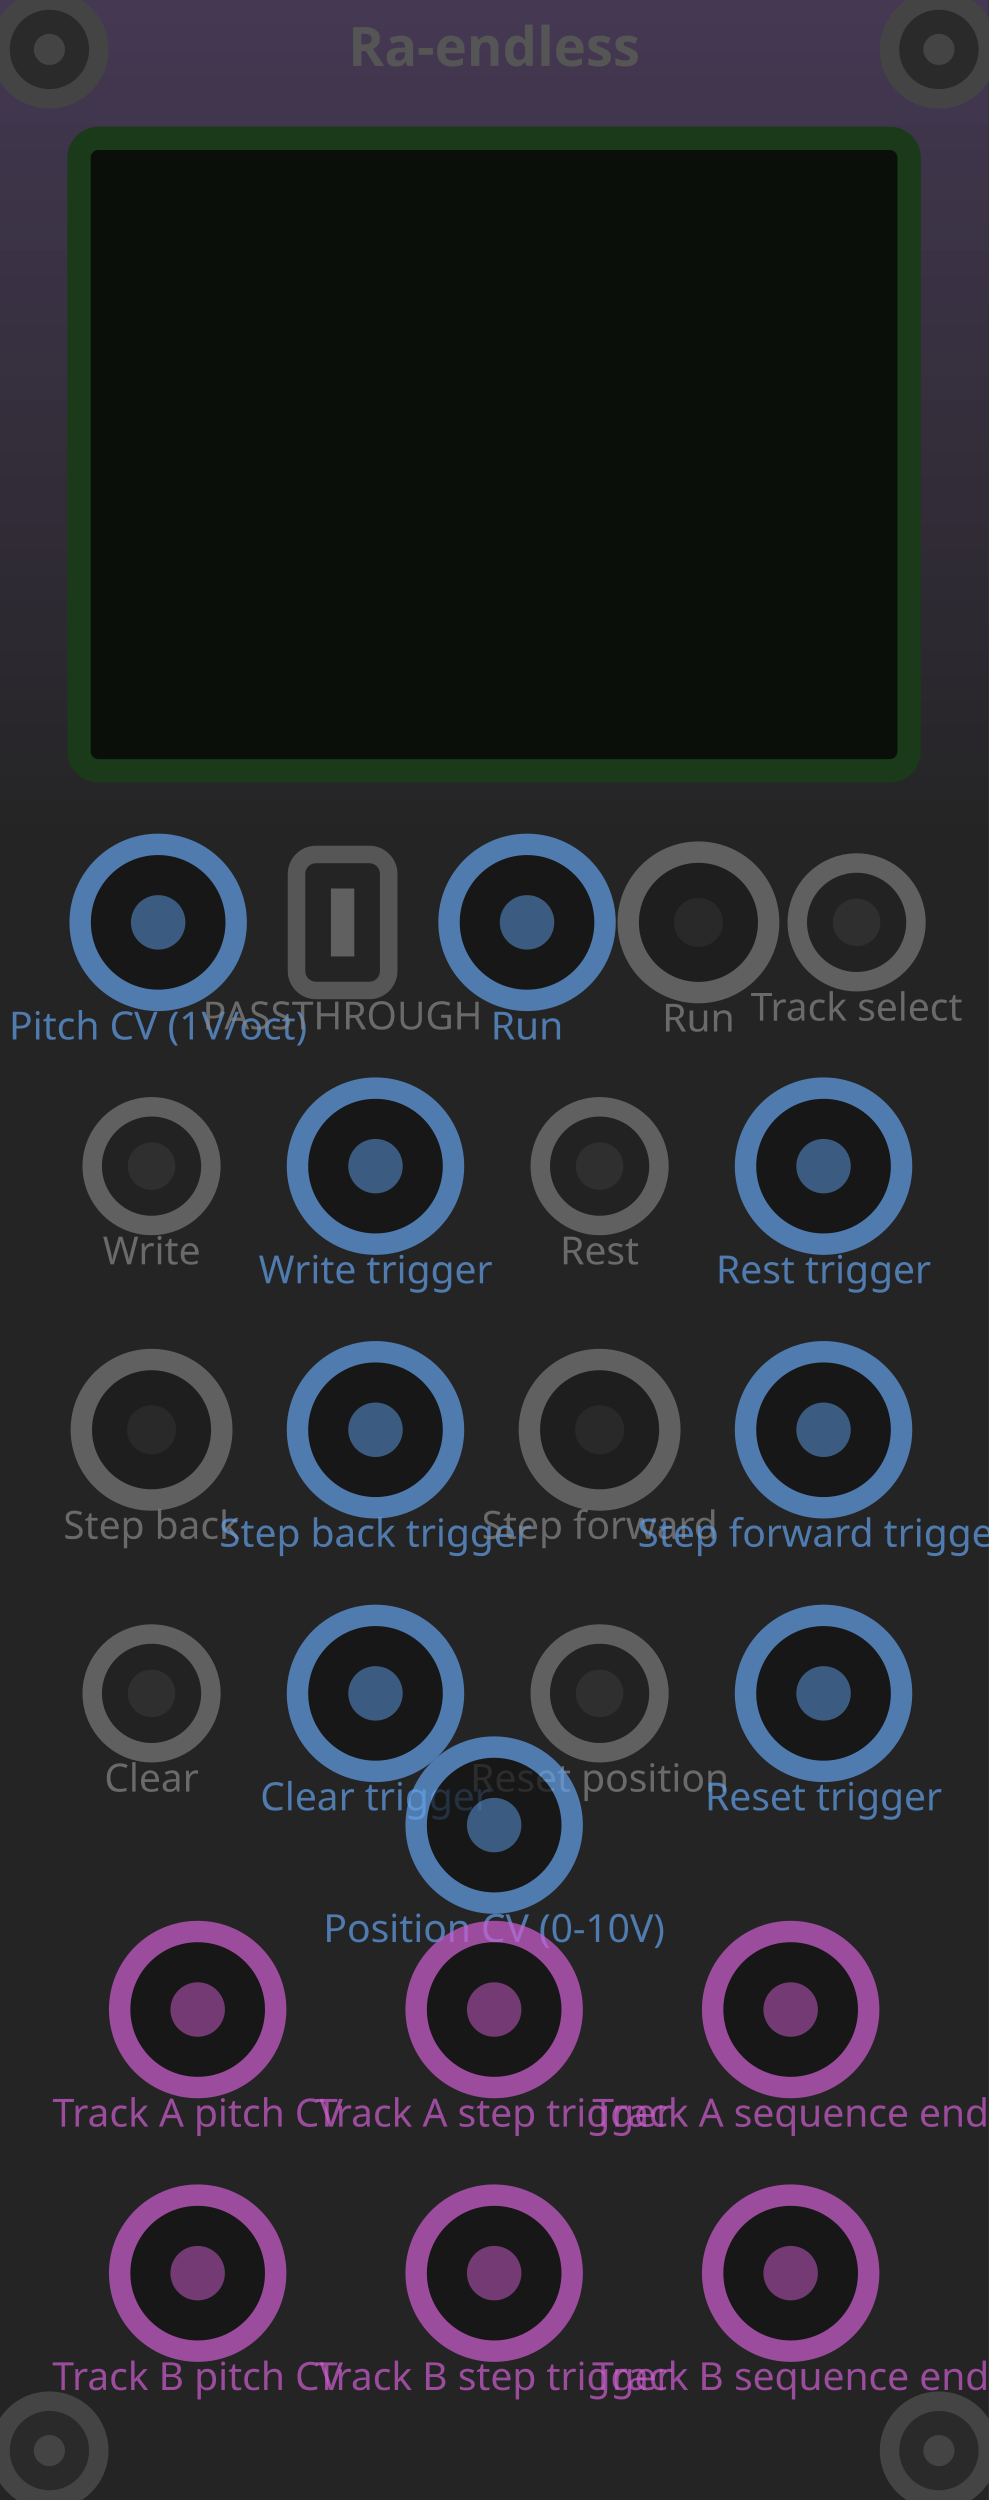
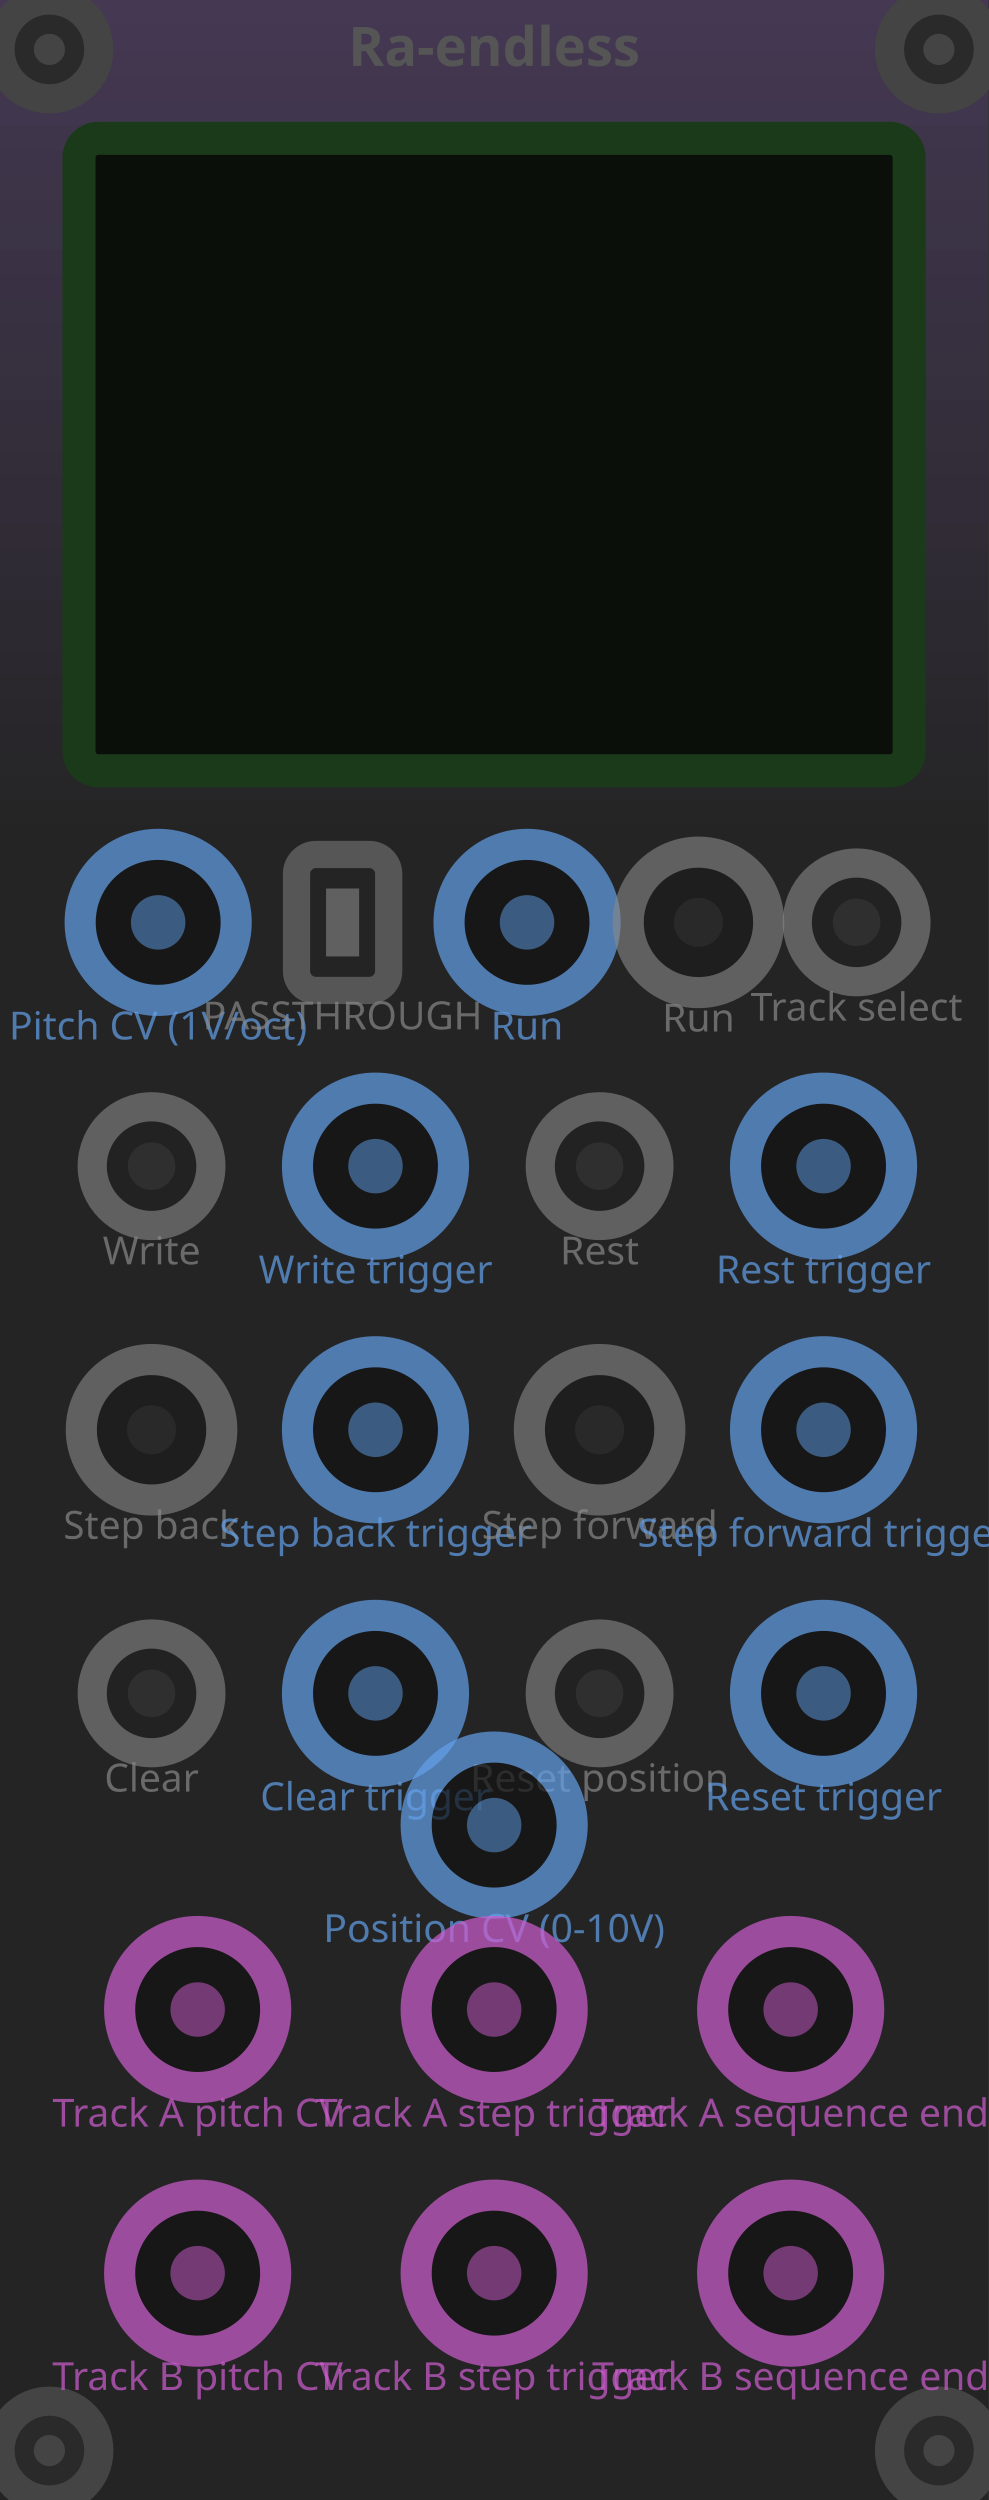
<svg xmlns="http://www.w3.org/2000/svg" viewBox="0 0 50.80 128.5" width="50.80mm" height="128.5mm">
-   <rect x="0.3" y="0.3" width="50.20" height="127.9" fill="none" stroke="#333" stroke-width="1" />
+   <rect x="0.3" y="0.3" width="50.20" height="127.9" fill="none" stroke="#333" stroke-width="1.5" />
  <rect x="0" y="0.000" width="50.80" height="1.295" fill="#443852" />
  <rect x="0" y="1.285" width="50.80" height="1.295" fill="#433751" />
  <rect x="0" y="2.570" width="50.80" height="1.295" fill="#42374f" />
  <rect x="0" y="3.855" width="50.80" height="1.295" fill="#41364e" />
  <rect x="0" y="5.140" width="50.80" height="1.295" fill="#40364d" />
  <rect x="0" y="6.425" width="50.80" height="1.295" fill="#3f354b" />
  <rect x="0" y="7.710" width="50.80" height="1.295" fill="#3e344a" />
  <rect x="0" y="8.995" width="50.80" height="1.295" fill="#3d3448" />
  <rect x="0" y="10.280" width="50.80" height="1.295" fill="#3c3347" />
  <rect x="0" y="11.565" width="50.80" height="1.295" fill="#3b3346" />
  <rect x="0" y="12.850" width="50.80" height="1.295" fill="#3a3244" />
  <rect x="0" y="14.135" width="50.80" height="1.295" fill="#393143" />
  <rect x="0" y="15.420" width="50.80" height="1.295" fill="#383142" />
  <rect x="0" y="16.705" width="50.80" height="1.295" fill="#373040" />
  <rect x="0" y="17.990" width="50.80" height="1.295" fill="#36303f" />
  <rect x="0" y="19.275" width="50.80" height="1.295" fill="#352f3e" />
  <rect x="0" y="20.560" width="50.80" height="1.295" fill="#342e3c" />
  <rect x="0" y="21.845" width="50.80" height="1.295" fill="#342e3b" />
  <rect x="0" y="23.130" width="50.80" height="1.295" fill="#332d39" />
  <rect x="0" y="24.415" width="50.80" height="1.295" fill="#322c38" />
  <rect x="0" y="25.700" width="50.80" height="1.295" fill="#312c37" />
  <rect x="0" y="26.985" width="50.80" height="1.295" fill="#302b35" />
  <rect x="0" y="28.270" width="50.80" height="1.295" fill="#2f2b34" />
  <rect x="0" y="29.555" width="50.80" height="1.295" fill="#2e2a33" />
  <rect x="0" y="30.840" width="50.80" height="1.295" fill="#2d2931" />
  <rect x="0" y="32.125" width="50.80" height="1.295" fill="#2c2930" />
  <rect x="0" y="33.410" width="50.80" height="1.295" fill="#2b282f" />
  <rect x="0" y="34.695" width="50.80" height="1.295" fill="#2a282d" />
  <rect x="0" y="35.980" width="50.80" height="1.295" fill="#29272c" />
  <rect x="0" y="37.265" width="50.80" height="1.295" fill="#28262a" />
  <rect x="0" y="38.550" width="50.80" height="1.295" fill="#272629" />
  <rect x="0" y="39.835" width="50.80" height="1.295" fill="#262528" />
  <rect x="0" y="41.120" width="50.80" height="1.295" fill="#252526" />
  <rect x="0" y="42.405" width="50.80" height="1.295" fill="#242425" />
  <rect x="0" y="43.690" width="50.80" height="1.295" fill="#242425" />
  <rect x="0" y="44.975" width="50.80" height="1.295" fill="#242425" />
  <rect x="0" y="46.260" width="50.80" height="1.295" fill="#242425" />
  <rect x="0" y="47.545" width="50.80" height="1.295" fill="#242425" />
  <rect x="0" y="48.830" width="50.80" height="1.295" fill="#242425" />
  <rect x="0" y="50.115" width="50.80" height="1.295" fill="#242425" />
  <rect x="0" y="51.400" width="50.80" height="1.295" fill="#242425" />
  <rect x="0" y="52.685" width="50.80" height="1.295" fill="#242425" />
  <rect x="0" y="53.970" width="50.80" height="1.295" fill="#242425" />
  <rect x="0" y="55.255" width="50.80" height="1.295" fill="#242425" />
  <rect x="0" y="56.540" width="50.80" height="1.295" fill="#242425" />
  <rect x="0" y="57.825" width="50.80" height="1.295" fill="#242425" />
  <rect x="0" y="59.110" width="50.80" height="1.295" fill="#242425" />
  <rect x="0" y="60.395" width="50.80" height="1.295" fill="#242425" />
  <rect x="0" y="61.680" width="50.80" height="1.295" fill="#242425" />
  <rect x="0" y="62.965" width="50.80" height="1.295" fill="#242425" />
  <rect x="0" y="64.250" width="50.80" height="1.295" fill="#242425" />
  <rect x="0" y="65.535" width="50.80" height="1.295" fill="#242425" />
  <rect x="0" y="66.820" width="50.80" height="1.295" fill="#242425" />
  <rect x="0" y="68.105" width="50.80" height="1.295" fill="#242425" />
  <rect x="0" y="69.390" width="50.80" height="1.295" fill="#242425" />
  <rect x="0" y="70.675" width="50.80" height="1.295" fill="#242425" />
  <rect x="0" y="71.960" width="50.80" height="1.295" fill="#242425" />
  <rect x="0" y="73.245" width="50.80" height="1.295" fill="#242425" />
  <rect x="0" y="74.530" width="50.80" height="1.295" fill="#242425" />
  <rect x="0" y="75.815" width="50.80" height="1.295" fill="#242425" />
  <rect x="0" y="77.100" width="50.80" height="1.295" fill="#242425" />
  <rect x="0" y="78.385" width="50.80" height="1.295" fill="#242425" />
  <rect x="0" y="79.670" width="50.80" height="1.295" fill="#242425" />
  <rect x="0" y="80.955" width="50.80" height="1.295" fill="#242425" />
  <rect x="0" y="82.240" width="50.80" height="1.295" fill="#242425" />
  <rect x="0" y="83.525" width="50.80" height="1.295" fill="#242425" />
  <rect x="0" y="84.810" width="50.80" height="1.295" fill="#242425" />
  <rect x="0" y="86.095" width="50.80" height="1.295" fill="#242425" />
  <rect x="0" y="87.380" width="50.80" height="1.295" fill="#242425" />
  <rect x="0" y="88.665" width="50.80" height="1.295" fill="#242425" />
  <rect x="0" y="89.950" width="50.80" height="1.295" fill="#242425" />
  <rect x="0" y="91.235" width="50.80" height="1.295" fill="#242425" />
  <rect x="0" y="92.520" width="50.80" height="1.295" fill="#242425" />
  <rect x="0" y="93.805" width="50.80" height="1.295" fill="#242425" />
  <rect x="0" y="95.090" width="50.80" height="1.295" fill="#242425" />
  <rect x="0" y="96.375" width="50.80" height="1.295" fill="#242425" />
  <rect x="0" y="97.660" width="50.80" height="1.295" fill="#242425" />
  <rect x="0" y="98.945" width="50.80" height="1.295" fill="#242425" />
  <rect x="0" y="100.230" width="50.80" height="1.295" fill="#242425" />
  <rect x="0" y="101.515" width="50.80" height="1.295" fill="#242425" />
  <rect x="0" y="102.800" width="50.80" height="1.295" fill="#242425" />
  <rect x="0" y="104.085" width="50.80" height="1.295" fill="#242425" />
  <rect x="0" y="105.370" width="50.80" height="1.295" fill="#242425" />
  <rect x="0" y="106.655" width="50.80" height="1.295" fill="#242425" />
  <rect x="0" y="107.940" width="50.80" height="1.295" fill="#242425" />
  <rect x="0" y="109.225" width="50.80" height="1.295" fill="#242425" />
  <rect x="0" y="110.510" width="50.80" height="1.295" fill="#242425" />
  <rect x="0" y="111.795" width="50.80" height="1.295" fill="#242425" />
  <rect x="0" y="113.080" width="50.80" height="1.295" fill="#242425" />
  <rect x="0" y="114.365" width="50.80" height="1.295" fill="#242425" />
  <rect x="0" y="115.650" width="50.80" height="1.295" fill="#242425" />
  <rect x="0" y="116.935" width="50.80" height="1.295" fill="#242425" />
  <rect x="0" y="118.220" width="50.80" height="1.295" fill="#242425" />
  <rect x="0" y="119.505" width="50.80" height="1.295" fill="#242425" />
  <rect x="0" y="120.790" width="50.80" height="1.295" fill="#242425" />
  <rect x="0" y="122.075" width="50.80" height="1.295" fill="#242425" />
  <rect x="0" y="123.360" width="50.80" height="1.295" fill="#242425" />
  <rect x="0" y="124.645" width="50.80" height="1.295" fill="#242425" />
  <rect x="0" y="125.930" width="50.80" height="1.295" fill="#242425" />
  <rect x="0" y="127.215" width="50.80" height="1.295" fill="#242425" />
-   <circle cx="2.54" cy="2.54" r="2.54" fill="#2a2a2a" stroke="#444" stroke-width="1" />
+   <circle cx="2.54" cy="2.54" r="2.54" fill="#2a2a2a" stroke="#444" stroke-width="1.5" />
  <circle cx="2.54" cy="2.54" r="0.8" fill="#444" />
-   <circle cx="2.54" cy="125.96" r="2.54" fill="#2a2a2a" stroke="#444" stroke-width="1" />
+   <circle cx="2.54" cy="125.96" r="2.54" fill="#2a2a2a" stroke="#444" stroke-width="1.5" />
  <circle cx="2.54" cy="125.96" r="0.8" fill="#444" />
-   <circle cx="48.26" cy="2.54" r="2.54" fill="#2a2a2a" stroke="#444" stroke-width="1" />
+   <circle cx="48.26" cy="2.54" r="2.54" fill="#2a2a2a" stroke="#444" stroke-width="1.5" />
  <circle cx="48.26" cy="2.54" r="0.8" fill="#444" />
-   <circle cx="48.26" cy="125.96" r="2.54" fill="#2a2a2a" stroke="#444" stroke-width="1" />
+   <circle cx="48.26" cy="125.96" r="2.54" fill="#2a2a2a" stroke="#444" stroke-width="1.5" />
  <circle cx="48.26" cy="125.96" r="0.8" fill="#444" />
  <text x="25.40" y="3.39" fill="#555" font-family="sans-serif" font-size="2.8" text-anchor="middle" font-weight="bold">Ra-endless</text>
-   <rect x="4.06" y="7.11" width="42.67" height="32.51" rx="1" fill="#0a0f0a" stroke="#1a3a1a" stroke-width="1.2" />
-   <circle cx="8.13" cy="47.41" r="4.01" fill="#111" stroke="#62a0ea" stroke-width="1.1" opacity="0.7" />
+   <rect x="4.06" y="7.11" width="42.67" height="32.51" rx="1" fill="#0a0f0a" stroke="#1a3a1a" stroke-width="1.7" />
+   <circle cx="8.13" cy="47.41" r="4.01" fill="#111" stroke="#62a0ea" stroke-width="1.6" opacity="0.7" />
  <circle cx="8.13" cy="47.41" r="1.40" fill="#62a0ea" opacity="0.5" />
  <text x="8.13" y="53.43" fill="#62a0ea" font-family="sans-serif" font-size="2.0" text-anchor="middle" opacity="0.7">Pitch CV (1V/oct)</text>
-   <rect x="15.24" y="43.92" width="4.74" height="6.99" rx="1" fill="none" stroke="#888" stroke-width="0.9" opacity="0.5" />
-   <line x1="17.61" y1="49.16" x2="17.61" y2="45.67" stroke="#888" stroke-width="1.2" opacity="0.6" />
+   <rect x="15.24" y="43.92" width="4.74" height="6.99" rx="1" fill="none" stroke="#888" stroke-width="1.4" opacity="0.5" />
+   <line x1="17.61" y1="49.16" x2="17.61" y2="45.67" stroke="#888" stroke-width="1.7" opacity="0.6" />
  <text x="17.61" y="52.91" fill="#888" font-family="sans-serif" font-size="2.0" text-anchor="middle" opacity="0.7">PASSTHROUGH</text>
-   <circle cx="27.09" cy="47.41" r="4.01" fill="#111" stroke="#62a0ea" stroke-width="1.1" opacity="0.7" />
+   <circle cx="27.09" cy="47.41" r="4.01" fill="#111" stroke="#62a0ea" stroke-width="1.6" opacity="0.7" />
  <circle cx="27.09" cy="47.41" r="1.40" fill="#62a0ea" opacity="0.5" />
  <text x="27.09" y="53.43" fill="#62a0ea" font-family="sans-serif" font-size="2.0" text-anchor="middle" opacity="0.7">Run</text>
-   <circle cx="35.90" cy="47.41" r="3.61" fill="#1a1a1a" stroke="#888" stroke-width="1.1" opacity="0.6" />
+   <circle cx="35.90" cy="47.41" r="3.61" fill="#1a1a1a" stroke="#888" stroke-width="1.6" opacity="0.6" />
  <circle cx="35.90" cy="47.41" r="1.26" fill="#333" opacity="0.5" />
  <text x="35.90" y="53.02" fill="#888" font-family="sans-serif" font-size="2.0" text-anchor="middle" opacity="0.7">Run</text>
-   <circle cx="44.03" cy="47.41" r="3.05" fill="#222" stroke="#888" stroke-width="1" opacity="0.6" />
+   <circle cx="44.03" cy="47.41" r="3.05" fill="#222" stroke="#888" stroke-width="1.5" opacity="0.6" />
  <circle cx="44.03" cy="47.41" r="1.22" fill="#444" opacity="0.4" />
  <text x="44.03" y="52.46" fill="#888" font-family="sans-serif" font-size="2.0" text-anchor="middle" opacity="0.7">Track select</text>
-   <circle cx="7.79" cy="59.94" r="3.05" fill="#222" stroke="#888" stroke-width="1" opacity="0.6" />
+   <circle cx="7.79" cy="59.94" r="3.05" fill="#222" stroke="#888" stroke-width="1.5" opacity="0.6" />
  <circle cx="7.79" cy="59.94" r="1.22" fill="#444" opacity="0.4" />
  <text x="7.79" y="64.99" fill="#888" font-family="sans-serif" font-size="2.0" text-anchor="middle" opacity="0.7">Write</text>
-   <circle cx="19.30" cy="59.94" r="4.01" fill="#111" stroke="#62a0ea" stroke-width="1.1" opacity="0.7" />
+   <circle cx="19.30" cy="59.94" r="4.01" fill="#111" stroke="#62a0ea" stroke-width="1.6" opacity="0.7" />
  <circle cx="19.30" cy="59.94" r="1.40" fill="#62a0ea" opacity="0.5" />
  <text x="19.30" y="65.96" fill="#62a0ea" font-family="sans-serif" font-size="2.0" text-anchor="middle" opacity="0.7">Write trigger</text>
-   <circle cx="30.82" cy="59.94" r="3.05" fill="#222" stroke="#888" stroke-width="1" opacity="0.6" />
+   <circle cx="30.82" cy="59.94" r="3.05" fill="#222" stroke="#888" stroke-width="1.5" opacity="0.6" />
  <circle cx="30.82" cy="59.94" r="1.22" fill="#444" opacity="0.4" />
  <text x="30.82" y="64.99" fill="#888" font-family="sans-serif" font-size="2.0" text-anchor="middle" opacity="0.7">Rest</text>
-   <circle cx="42.33" cy="59.94" r="4.01" fill="#111" stroke="#62a0ea" stroke-width="1.1" opacity="0.7" />
+   <circle cx="42.33" cy="59.94" r="4.01" fill="#111" stroke="#62a0ea" stroke-width="1.6" opacity="0.7" />
  <circle cx="42.33" cy="59.94" r="1.40" fill="#62a0ea" opacity="0.5" />
  <text x="42.33" y="65.96" fill="#62a0ea" font-family="sans-serif" font-size="2.0" text-anchor="middle" opacity="0.7">Rest trigger</text>
-   <circle cx="7.79" cy="73.49" r="3.61" fill="#1a1a1a" stroke="#888" stroke-width="1.1" opacity="0.6" />
+   <circle cx="7.79" cy="73.49" r="3.61" fill="#1a1a1a" stroke="#888" stroke-width="1.6" opacity="0.6" />
  <circle cx="7.79" cy="73.49" r="1.26" fill="#333" opacity="0.5" />
  <text x="7.79" y="79.10" fill="#888" font-family="sans-serif" font-size="2.0" text-anchor="middle" opacity="0.7">Step back</text>
-   <circle cx="19.30" cy="73.49" r="4.01" fill="#111" stroke="#62a0ea" stroke-width="1.1" opacity="0.7" />
+   <circle cx="19.30" cy="73.49" r="4.01" fill="#111" stroke="#62a0ea" stroke-width="1.6" opacity="0.7" />
  <circle cx="19.30" cy="73.49" r="1.40" fill="#62a0ea" opacity="0.5" />
  <text x="19.30" y="79.50" fill="#62a0ea" font-family="sans-serif" font-size="2.0" text-anchor="middle" opacity="0.7">Step back trigger</text>
-   <circle cx="30.82" cy="73.49" r="3.61" fill="#1a1a1a" stroke="#888" stroke-width="1.1" opacity="0.6" />
+   <circle cx="30.82" cy="73.49" r="3.61" fill="#1a1a1a" stroke="#888" stroke-width="1.6" opacity="0.6" />
  <circle cx="30.82" cy="73.49" r="1.26" fill="#333" opacity="0.5" />
  <text x="30.82" y="79.10" fill="#888" font-family="sans-serif" font-size="2.0" text-anchor="middle" opacity="0.7">Step forward</text>
-   <circle cx="42.33" cy="73.49" r="4.01" fill="#111" stroke="#62a0ea" stroke-width="1.1" opacity="0.7" />
+   <circle cx="42.33" cy="73.49" r="4.01" fill="#111" stroke="#62a0ea" stroke-width="1.6" opacity="0.7" />
  <circle cx="42.33" cy="73.49" r="1.40" fill="#62a0ea" opacity="0.5" />
  <text x="42.33" y="79.50" fill="#62a0ea" font-family="sans-serif" font-size="2.0" text-anchor="middle" opacity="0.7">Step forward trigger</text>
-   <circle cx="7.79" cy="87.04" r="3.05" fill="#222" stroke="#888" stroke-width="1" opacity="0.6" />
+   <circle cx="7.79" cy="87.04" r="3.05" fill="#222" stroke="#888" stroke-width="1.5" opacity="0.6" />
  <circle cx="7.79" cy="87.04" r="1.22" fill="#444" opacity="0.4" />
  <text x="7.79" y="92.09" fill="#888" font-family="sans-serif" font-size="2.0" text-anchor="middle" opacity="0.7">Clear</text>
-   <circle cx="19.30" cy="87.04" r="4.01" fill="#111" stroke="#62a0ea" stroke-width="1.1" opacity="0.7" />
+   <circle cx="19.30" cy="87.04" r="4.01" fill="#111" stroke="#62a0ea" stroke-width="1.6" opacity="0.7" />
  <circle cx="19.30" cy="87.04" r="1.40" fill="#62a0ea" opacity="0.5" />
  <text x="19.30" y="93.05" fill="#62a0ea" font-family="sans-serif" font-size="2.0" text-anchor="middle" opacity="0.7">Clear trigger</text>
-   <circle cx="30.82" cy="87.04" r="3.05" fill="#222" stroke="#888" stroke-width="1" opacity="0.6" />
+   <circle cx="30.82" cy="87.04" r="3.05" fill="#222" stroke="#888" stroke-width="1.5" opacity="0.6" />
  <circle cx="30.82" cy="87.04" r="1.22" fill="#444" opacity="0.4" />
  <text x="30.82" y="92.09" fill="#888" font-family="sans-serif" font-size="2.0" text-anchor="middle" opacity="0.7">Reset position</text>
-   <circle cx="42.33" cy="87.04" r="4.01" fill="#111" stroke="#62a0ea" stroke-width="1.1" opacity="0.7" />
+   <circle cx="42.33" cy="87.04" r="4.01" fill="#111" stroke="#62a0ea" stroke-width="1.6" opacity="0.7" />
  <circle cx="42.33" cy="87.04" r="1.40" fill="#62a0ea" opacity="0.5" />
  <text x="42.33" y="93.05" fill="#62a0ea" font-family="sans-serif" font-size="2.0" text-anchor="middle" opacity="0.7">Reset trigger</text>
-   <circle cx="25.40" cy="93.81" r="4.01" fill="#111" stroke="#62a0ea" stroke-width="1.1" opacity="0.7" />
+   <circle cx="25.40" cy="93.81" r="4.01" fill="#111" stroke="#62a0ea" stroke-width="1.6" opacity="0.7" />
  <circle cx="25.40" cy="93.81" r="1.40" fill="#62a0ea" opacity="0.5" />
  <text x="25.40" y="99.82" fill="#62a0ea" font-family="sans-serif" font-size="2.0" text-anchor="middle" opacity="0.7">Position CV (0-10V)</text>
-   <circle cx="10.16" cy="103.29" r="4.01" fill="#111" stroke="#CF5DD0" stroke-width="1.1" opacity="0.7" />
+   <circle cx="10.16" cy="103.29" r="4.01" fill="#111" stroke="#CF5DD0" stroke-width="1.6" opacity="0.7" />
  <circle cx="10.16" cy="103.29" r="1.40" fill="#CF5DD0" opacity="0.5" />
  <text x="10.16" y="109.31" fill="#CF5DD0" font-family="sans-serif" font-size="2.0" text-anchor="middle" opacity="0.7">Track A pitch CV</text>
-   <circle cx="25.40" cy="103.29" r="4.01" fill="#111" stroke="#CF5DD0" stroke-width="1.1" opacity="0.7" />
+   <circle cx="25.40" cy="103.29" r="4.01" fill="#111" stroke="#CF5DD0" stroke-width="1.6" opacity="0.7" />
  <circle cx="25.40" cy="103.29" r="1.40" fill="#CF5DD0" opacity="0.5" />
  <text x="25.40" y="109.31" fill="#CF5DD0" font-family="sans-serif" font-size="2.0" text-anchor="middle" opacity="0.7">Track A step trigger</text>
-   <circle cx="40.64" cy="103.29" r="4.01" fill="#111" stroke="#CF5DD0" stroke-width="1.1" opacity="0.7" />
+   <circle cx="40.64" cy="103.29" r="4.01" fill="#111" stroke="#CF5DD0" stroke-width="1.6" opacity="0.7" />
  <circle cx="40.64" cy="103.29" r="1.40" fill="#CF5DD0" opacity="0.5" />
  <text x="40.64" y="109.31" fill="#CF5DD0" font-family="sans-serif" font-size="2.0" text-anchor="middle" opacity="0.7">Track A sequence end</text>
-   <circle cx="10.16" cy="116.84" r="4.01" fill="#111" stroke="#CF5DD0" stroke-width="1.1" opacity="0.7" />
+   <circle cx="10.16" cy="116.84" r="4.01" fill="#111" stroke="#CF5DD0" stroke-width="1.6" opacity="0.7" />
  <circle cx="10.16" cy="116.84" r="1.40" fill="#CF5DD0" opacity="0.5" />
  <text x="10.16" y="122.85" fill="#CF5DD0" font-family="sans-serif" font-size="2.0" text-anchor="middle" opacity="0.7">Track B pitch CV</text>
-   <circle cx="25.40" cy="116.84" r="4.01" fill="#111" stroke="#CF5DD0" stroke-width="1.1" opacity="0.7" />
+   <circle cx="25.40" cy="116.84" r="4.01" fill="#111" stroke="#CF5DD0" stroke-width="1.6" opacity="0.7" />
  <circle cx="25.40" cy="116.84" r="1.40" fill="#CF5DD0" opacity="0.5" />
  <text x="25.40" y="122.85" fill="#CF5DD0" font-family="sans-serif" font-size="2.0" text-anchor="middle" opacity="0.7">Track B step trigger</text>
-   <circle cx="40.64" cy="116.84" r="4.01" fill="#111" stroke="#CF5DD0" stroke-width="1.1" opacity="0.7" />
+   <circle cx="40.64" cy="116.84" r="4.01" fill="#111" stroke="#CF5DD0" stroke-width="1.6" opacity="0.7" />
  <circle cx="40.64" cy="116.84" r="1.40" fill="#CF5DD0" opacity="0.5" />
  <text x="40.64" y="122.85" fill="#CF5DD0" font-family="sans-serif" font-size="2.0" text-anchor="middle" opacity="0.7">Track B sequence end</text>
</svg>
